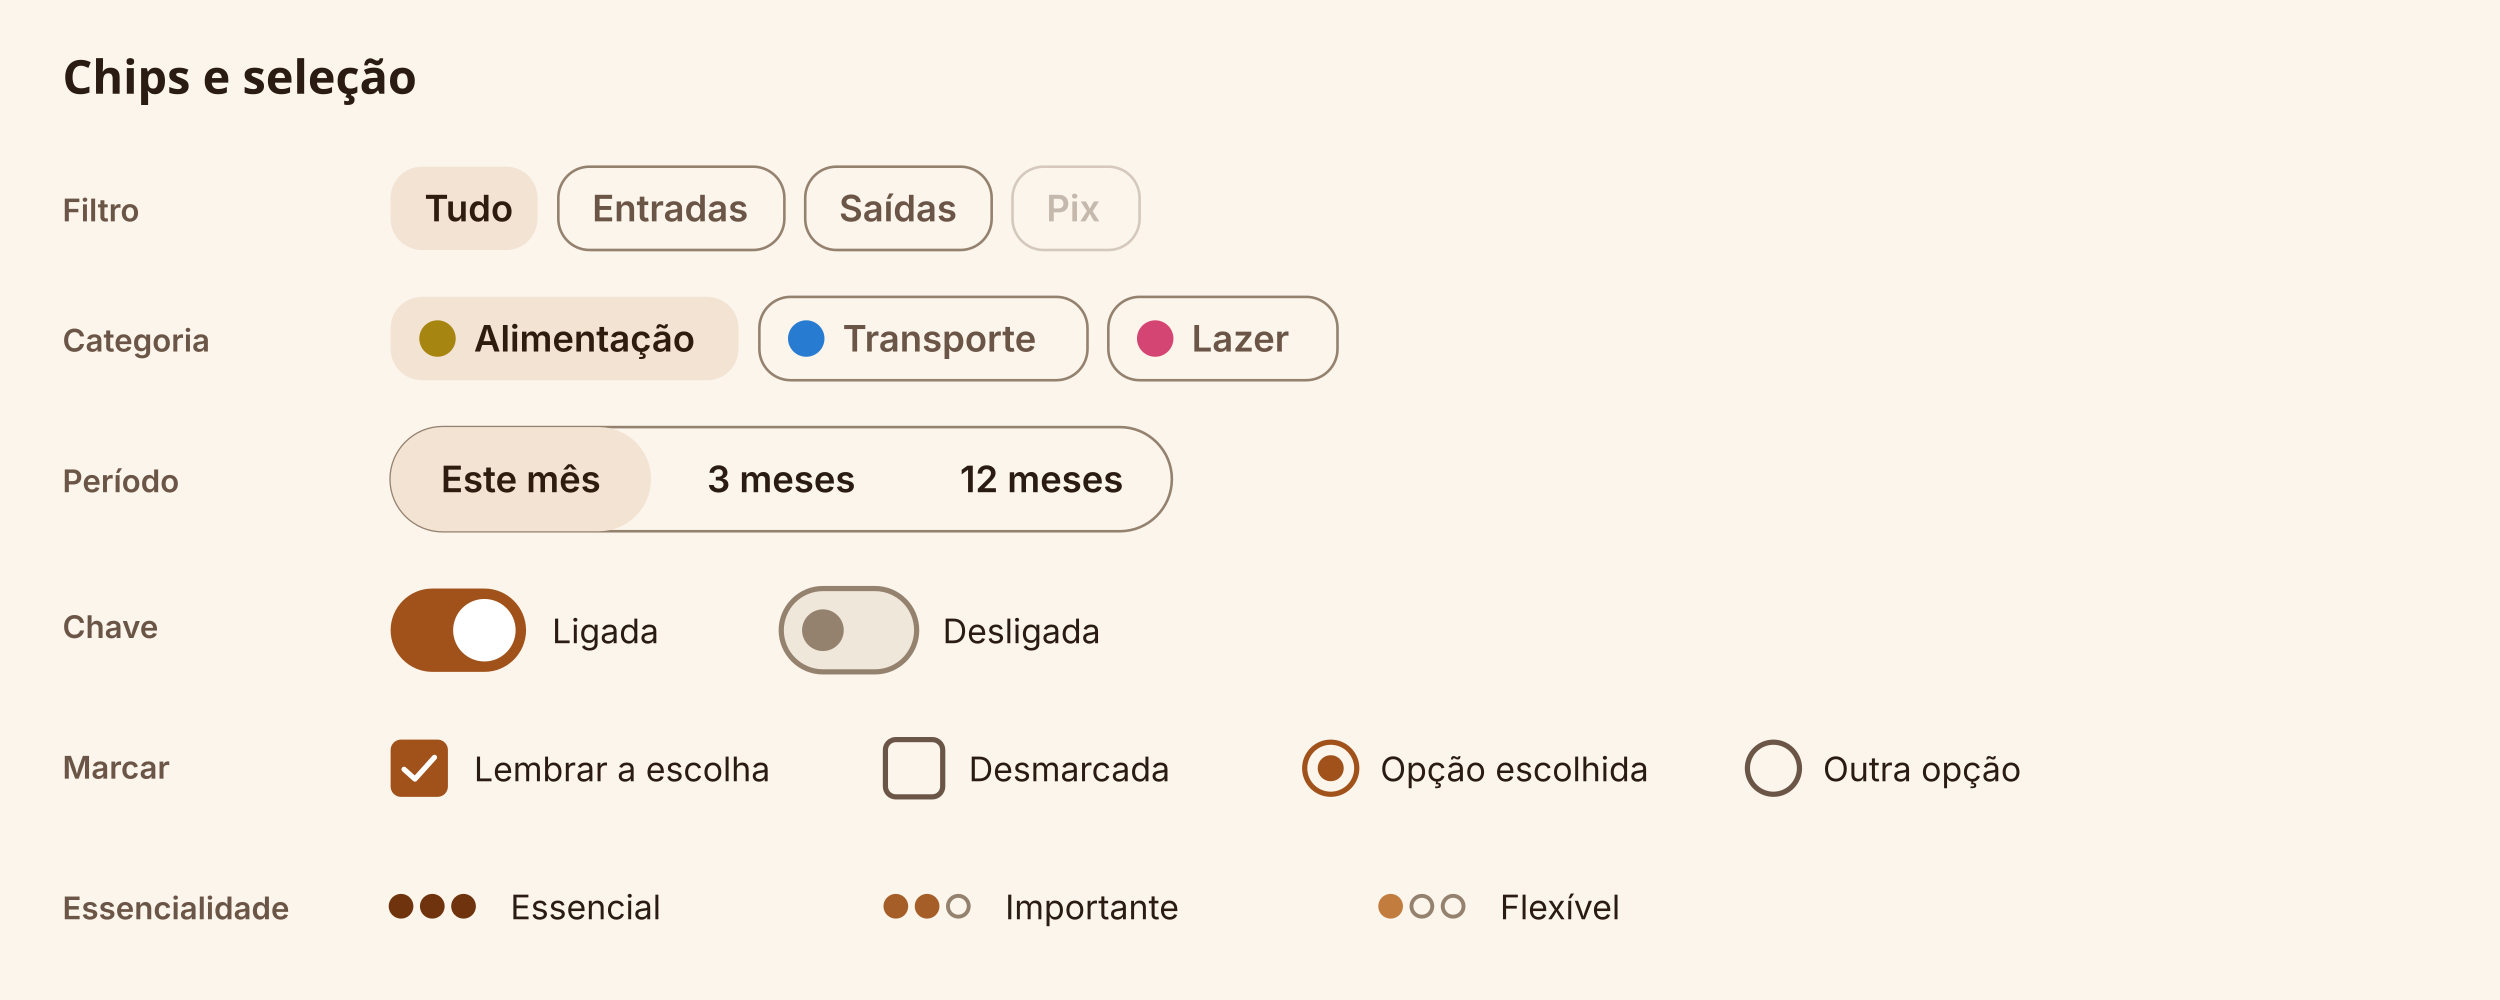
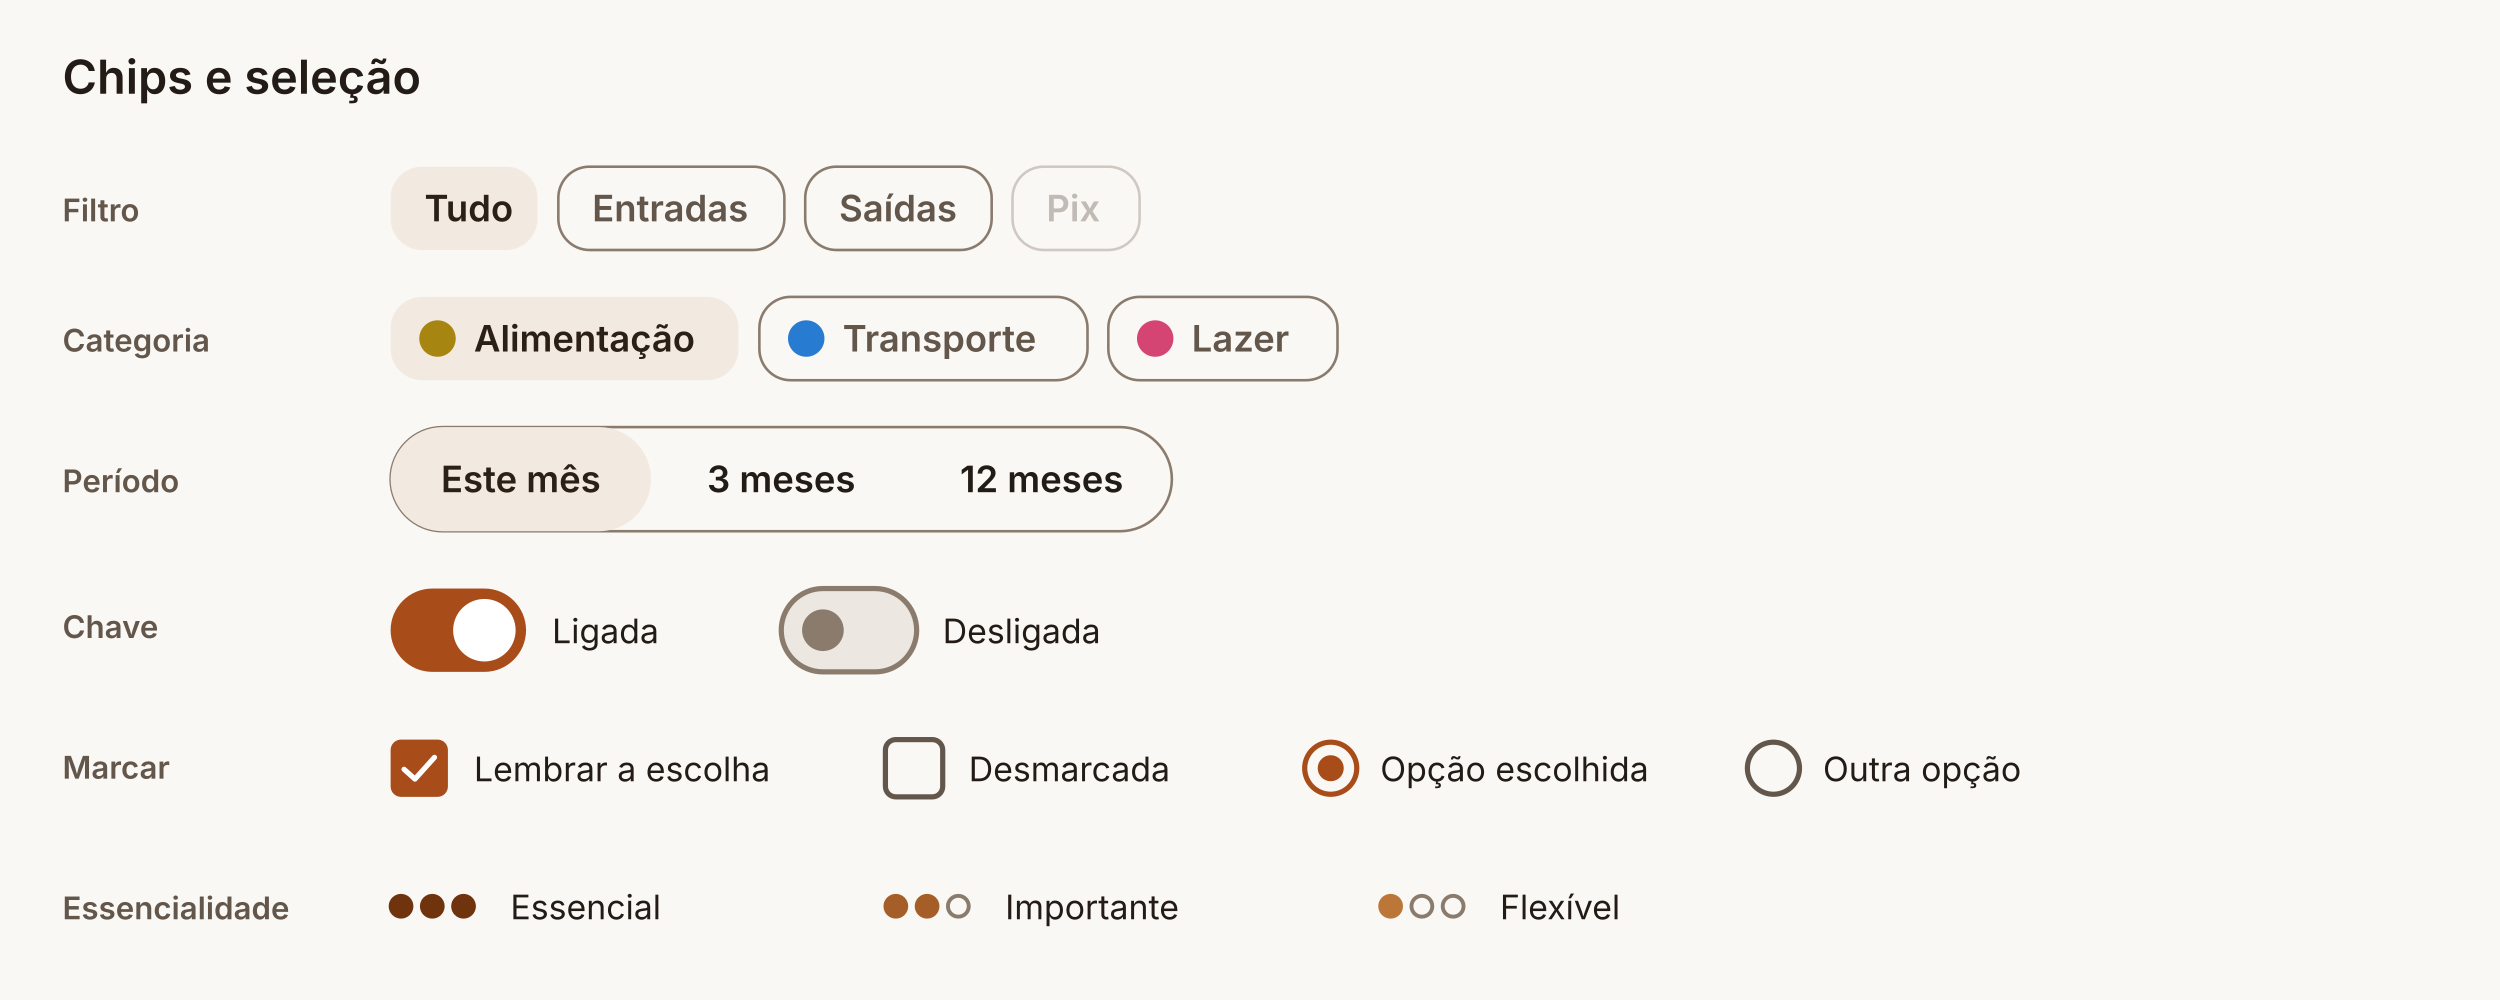
<svg xmlns="http://www.w3.org/2000/svg" viewBox="0 0 960 384" role="img" aria-labelledby="t">
-   <rect width="960" height="384" fill="#FBF5EC" />
-   <text x="24" y="36" font-family="'Baloo 2', ui-rounded, system-ui, sans-serif" font-size="18" font-weight="600" fill="#2A1C12" text-anchor="start">Chips e seleção</text>
-   <text x="24" y="85" font-family="Figtree, Inter, system-ui, sans-serif" font-size="12" font-weight="600" fill="#6B5546" text-anchor="start">Filtro</text>
+   <rect width="960" height="384" fill="#FAF8F5" />
+   <text x="24" y="36" font-family="'Plus Jakarta Sans', Inter, system-ui, sans-serif" font-size="18" font-weight="600" fill="#231C16" text-anchor="start">Chips e seleção</text>
+   <text x="24" y="85" font-family="Inter, system-ui, -apple-system, sans-serif" font-size="12" font-weight="600" fill="#63564B" text-anchor="start">Filtro</text>
  <g>
-     <rect x="150" y="64" width="56.4" height="32" rx="12" fill="#F3E3D3" />
-     <text x="163" y="85" font-family="Figtree, Inter, system-ui, sans-serif" font-size="14" font-weight="600" fill="#2E1C0F" text-anchor="start">Tudo</text>
+     <rect x="150" y="64" width="56.4" height="32" rx="12" fill="#F2EAE1" />
+     <text x="163" y="85" font-family="Inter, system-ui, -apple-system, sans-serif" font-size="14" font-weight="600" fill="#2B1F16" text-anchor="start">Tudo</text>
  </g>
  <g>
-     <rect x="214.4" y="64" width="86.8" height="32" rx="12" fill="none" stroke="#94816E" stroke-width="1" />
-     <text x="227.4" y="85" font-family="Figtree, Inter, system-ui, sans-serif" font-size="14" font-weight="600" fill="#6B5546" text-anchor="start">Entradas</text>
+     <rect x="214.4" y="64" width="86.8" height="32" rx="12" fill="none" stroke="#8A7B6D" stroke-width="1" />
+     <text x="227.4" y="85" font-family="Inter, system-ui, -apple-system, sans-serif" font-size="14" font-weight="600" fill="#63564B" text-anchor="start">Entradas</text>
  </g>
  <g>
-     <rect x="309.2" y="64" width="71.6" height="32" rx="12" fill="none" stroke="#94816E" stroke-width="1" />
-     <text x="322.2" y="85" font-family="Figtree, Inter, system-ui, sans-serif" font-size="14" font-weight="600" fill="#6B5546" text-anchor="start">Saídas</text>
+     <rect x="309.2" y="64" width="71.6" height="32" rx="12" fill="none" stroke="#8A7B6D" stroke-width="1" />
+     <text x="322.2" y="85" font-family="Inter, system-ui, -apple-system, sans-serif" font-size="14" font-weight="600" fill="#63564B" text-anchor="start">Saídas</text>
  </g>
  <g opacity="0.38">
-     <rect x="388.8" y="64" width="48.8" height="32" rx="12" fill="none" stroke="#94816E" stroke-width="1" />
-     <text x="401.8" y="85" font-family="Figtree, Inter, system-ui, sans-serif" font-size="14" font-weight="600" fill="#6B5546" text-anchor="start">Pix</text>
+     <rect x="388.8" y="64" width="48.8" height="32" rx="12" fill="none" stroke="#8A7B6D" stroke-width="1" />
+     <text x="401.8" y="85" font-family="Inter, system-ui, -apple-system, sans-serif" font-size="14" font-weight="600" fill="#63564B" text-anchor="start">Pix</text>
  </g>
-   <text x="24" y="135" font-family="Figtree, Inter, system-ui, sans-serif" font-size="12" font-weight="600" fill="#6B5546" text-anchor="start">Categoria</text>
+   <text x="24" y="135" font-family="Inter, system-ui, -apple-system, sans-serif" font-size="12" font-weight="600" fill="#63564B" text-anchor="start">Categoria</text>
  <g>
-     <rect x="150" y="114" width="133.6" height="32" rx="12" fill="#F3E3D3" />
+     <rect x="150" y="114" width="133.6" height="32" rx="12" fill="#F2EAE1" />
    <circle cx="168" cy="130" r="7" fill="#A78511" />
-     <text x="182" y="135" font-family="Figtree, Inter, system-ui, sans-serif" font-size="14" font-weight="600" fill="#2E1C0F" text-anchor="start">Alimentação</text>
+     <text x="182" y="135" font-family="Inter, system-ui, -apple-system, sans-serif" font-size="14" font-weight="600" fill="#2B1F16" text-anchor="start">Alimentação</text>
  </g>
  <g>
-     <rect x="291.6" y="114" width="126" height="32" rx="12" fill="none" stroke="#94816E" stroke-width="1" />
+     <rect x="291.6" y="114" width="126" height="32" rx="12" fill="none" stroke="#8A7B6D" stroke-width="1" />
    <circle cx="309.6" cy="130" r="7" fill="#277BD0" />
-     <text x="323.6" y="135" font-family="Figtree, Inter, system-ui, sans-serif" font-size="14" font-weight="600" fill="#6B5546" text-anchor="start">Transporte</text>
+     <text x="323.6" y="135" font-family="Inter, system-ui, -apple-system, sans-serif" font-size="14" font-weight="600" fill="#63564B" text-anchor="start">Transporte</text>
  </g>
  <g>
-     <rect x="425.6" y="114" width="88" height="32" rx="12" fill="none" stroke="#94816E" stroke-width="1" />
+     <rect x="425.6" y="114" width="88" height="32" rx="12" fill="none" stroke="#8A7B6D" stroke-width="1" />
    <circle cx="443.6" cy="130" r="7" fill="#D54573" />
-     <text x="457.6" y="135" font-family="Figtree, Inter, system-ui, sans-serif" font-size="14" font-weight="600" fill="#6B5546" text-anchor="start">Lazer</text>
+     <text x="457.6" y="135" font-family="Inter, system-ui, -apple-system, sans-serif" font-size="14" font-weight="600" fill="#63564B" text-anchor="start">Lazer</text>
  </g>
-   <text x="24" y="189" font-family="Figtree, Inter, system-ui, sans-serif" font-size="12" font-weight="600" fill="#6B5546" text-anchor="start">Período</text>
-   <rect x="150" y="164" width="300" height="40" rx="20" fill="none" stroke="#94816E" stroke-width="1" />
-   <rect x="150" y="164" width="100" height="40" rx="20" fill="#F3E3D3" />
-   <text x="200" y="189" font-family="Figtree, Inter, system-ui, sans-serif" font-size="14" font-weight="600" fill="#2E1C0F" text-anchor="middle">Este mês</text>
-   <text x="300" y="189" font-family="Figtree, Inter, system-ui, sans-serif" font-size="14" font-weight="600" fill="#2A1C12" text-anchor="middle">3 meses</text>
-   <text x="400" y="189" font-family="Figtree, Inter, system-ui, sans-serif" font-size="14" font-weight="600" fill="#2A1C12" text-anchor="middle">12 meses</text>
-   <text x="24" y="245" font-family="Figtree, Inter, system-ui, sans-serif" font-size="12" font-weight="600" fill="#6B5546" text-anchor="start">Chave</text>
-   <rect x="150" y="226" width="52" height="32" rx="16" fill="#A0521A" />
+   <text x="24" y="189" font-family="Inter, system-ui, -apple-system, sans-serif" font-size="12" font-weight="600" fill="#63564B" text-anchor="start">Período</text>
+   <rect x="150" y="164" width="300" height="40" rx="20" fill="none" stroke="#8A7B6D" stroke-width="1" />
+   <rect x="150" y="164" width="100" height="40" rx="20" fill="#F2EAE1" />
+   <text x="200" y="189" font-family="Inter, system-ui, -apple-system, sans-serif" font-size="14" font-weight="600" fill="#2B1F16" text-anchor="middle">Este mês</text>
+   <text x="300" y="189" font-family="Inter, system-ui, -apple-system, sans-serif" font-size="14" font-weight="600" fill="#231C16" text-anchor="middle">3 meses</text>
+   <text x="400" y="189" font-family="Inter, system-ui, -apple-system, sans-serif" font-size="14" font-weight="600" fill="#231C16" text-anchor="middle">12 meses</text>
+   <text x="24" y="245" font-family="Inter, system-ui, -apple-system, sans-serif" font-size="12" font-weight="600" fill="#63564B" text-anchor="start">Chave</text>
+   <rect x="150" y="226" width="52" height="32" rx="16" fill="#A84C19" />
  <circle cx="186" cy="242" r="12" fill="#FFFFFF" />
-   <text x="212" y="247" font-family="Figtree, Inter, system-ui, sans-serif" font-size="13" font-weight="400" fill="#2A1C12" text-anchor="start">Ligada</text>
-   <rect x="300" y="226" width="52" height="32" rx="16" fill="#F0E7DB" stroke="#94816E" stroke-width="2" />
-   <circle cx="316" cy="242" r="8" fill="#94816E" />
-   <text x="362" y="247" font-family="Figtree, Inter, system-ui, sans-serif" font-size="13" font-weight="400" fill="#2A1C12" text-anchor="start">Desligada</text>
-   <text x="24" y="299" font-family="Figtree, Inter, system-ui, sans-serif" font-size="12" font-weight="600" fill="#6B5546" text-anchor="start">Marcar</text>
-   <rect x="150" y="284" width="22" height="22" rx="4" fill="#A0521A" />
+   <text x="212" y="247" font-family="Inter, system-ui, -apple-system, sans-serif" font-size="13" font-weight="400" fill="#231C16" text-anchor="start">Ligada</text>
+   <rect x="300" y="226" width="52" height="32" rx="16" fill="#ECE8E1" stroke="#8A7B6D" stroke-width="2" />
+   <circle cx="316" cy="242" r="8" fill="#8A7B6D" />
+   <text x="362" y="247" font-family="Inter, system-ui, -apple-system, sans-serif" font-size="13" font-weight="400" fill="#231C16" text-anchor="start">Desligada</text>
+   <text x="24" y="299" font-family="Inter, system-ui, -apple-system, sans-serif" font-size="12" font-weight="600" fill="#63564B" text-anchor="start">Marcar</text>
+   <rect x="150" y="284" width="22" height="22" rx="4" fill="#A84C19" />
  <path d="M5 12.5 10 17l9-10" transform="translate(151 285) scale(0.8333333)" fill="none" stroke="#FFFFFF" stroke-width="2.4" stroke-linecap="round" stroke-linejoin="round" />
-   <text x="182" y="300" font-family="Figtree, Inter, system-ui, sans-serif" font-size="13" font-weight="400" fill="#2A1C12" text-anchor="start">Lembrar a escolha</text>
-   <rect x="340" y="284" width="22" height="22" rx="4" fill="none" stroke="#6B5546" stroke-width="2" />
-   <text x="372" y="300" font-family="Figtree, Inter, system-ui, sans-serif" font-size="13" font-weight="400" fill="#2A1C12" text-anchor="start">Desmarcada</text>
-   <circle cx="511" cy="295" r="10" fill="none" stroke="#A0521A" stroke-width="2" />
-   <circle cx="511" cy="295" r="5" fill="#A0521A" />
-   <text x="530" y="300" font-family="Figtree, Inter, system-ui, sans-serif" font-size="13" font-weight="400" fill="#2A1C12" text-anchor="start">Opção escolhida</text>
-   <circle cx="681" cy="295" r="10" fill="none" stroke="#6B5546" stroke-width="2" />
-   <text x="700" y="300" font-family="Figtree, Inter, system-ui, sans-serif" font-size="13" font-weight="400" fill="#2A1C12" text-anchor="start">Outra opção</text>
-   <text x="24" y="353" font-family="Figtree, Inter, system-ui, sans-serif" font-size="12" font-weight="600" fill="#6B5546" text-anchor="start">Essencialidade</text>
+   <text x="182" y="300" font-family="Inter, system-ui, -apple-system, sans-serif" font-size="13" font-weight="400" fill="#231C16" text-anchor="start">Lembrar a escolha</text>
+   <rect x="340" y="284" width="22" height="22" rx="4" fill="none" stroke="#63564B" stroke-width="2" />
+   <text x="372" y="300" font-family="Inter, system-ui, -apple-system, sans-serif" font-size="13" font-weight="400" fill="#231C16" text-anchor="start">Desmarcada</text>
+   <circle cx="511" cy="295" r="10" fill="none" stroke="#A84C19" stroke-width="2" />
+   <circle cx="511" cy="295" r="5" fill="#A84C19" />
+   <text x="530" y="300" font-family="Inter, system-ui, -apple-system, sans-serif" font-size="13" font-weight="400" fill="#231C16" text-anchor="start">Opção escolhida</text>
+   <circle cx="681" cy="295" r="10" fill="none" stroke="#63564B" stroke-width="2" />
+   <text x="700" y="300" font-family="Inter, system-ui, -apple-system, sans-serif" font-size="13" font-weight="400" fill="#231C16" text-anchor="start">Outra opção</text>
+   <text x="24" y="353" font-family="Inter, system-ui, -apple-system, sans-serif" font-size="12" font-weight="600" fill="#63564B" text-anchor="start">Essencialidade</text>
  <circle cx="154" cy="348" r="4" fill="#6F340E" stroke="#6F340E" stroke-width="1.5" />
  <circle cx="166" cy="348" r="4" fill="#6F340E" stroke="#6F340E" stroke-width="1.5" />
  <circle cx="178" cy="348" r="4" fill="#6F340E" stroke="#6F340E" stroke-width="1.5" />
-   <text x="196" y="353" font-family="Figtree, Inter, system-ui, sans-serif" font-size="13" font-weight="400" fill="#2A1C12" text-anchor="start">Essencial</text>
+   <text x="196" y="353" font-family="Inter, system-ui, -apple-system, sans-serif" font-size="13" font-weight="400" fill="#231C16" text-anchor="start">Essencial</text>
  <circle cx="344" cy="348" r="4" fill="#A65E28" stroke="#A65E28" stroke-width="1.5" />
  <circle cx="356" cy="348" r="4" fill="#A65E28" stroke="#A65E28" stroke-width="1.5" />
-   <circle cx="368" cy="348" r="4" fill="none" stroke="#94816E" stroke-width="1.5" />
-   <text x="386" y="353" font-family="Figtree, Inter, system-ui, sans-serif" font-size="13" font-weight="400" fill="#2A1C12" text-anchor="start">Importante</text>
-   <circle cx="534" cy="348" r="4" fill="#C17C3E" stroke="#C17C3E" stroke-width="1.5" />
-   <circle cx="546" cy="348" r="4" fill="none" stroke="#94816E" stroke-width="1.5" />
-   <circle cx="558" cy="348" r="4" fill="none" stroke="#94816E" stroke-width="1.5" />
-   <text x="576" y="353" font-family="Figtree, Inter, system-ui, sans-serif" font-size="13" font-weight="400" fill="#2A1C12" text-anchor="start">Flexível</text>
+   <circle cx="368" cy="348" r="4" fill="none" stroke="#8A7B6D" stroke-width="1.5" />
+   <text x="386" y="353" font-family="Inter, system-ui, -apple-system, sans-serif" font-size="13" font-weight="400" fill="#231C16" text-anchor="start">Importante</text>
+   <circle cx="534" cy="348" r="4" fill="#BC7638" stroke="#BC7638" stroke-width="1.5" />
+   <circle cx="546" cy="348" r="4" fill="none" stroke="#8A7B6D" stroke-width="1.5" />
+   <circle cx="558" cy="348" r="4" fill="none" stroke="#8A7B6D" stroke-width="1.5" />
+   <text x="576" y="353" font-family="Inter, system-ui, -apple-system, sans-serif" font-size="13" font-weight="400" fill="#231C16" text-anchor="start">Flexível</text>
</svg>
